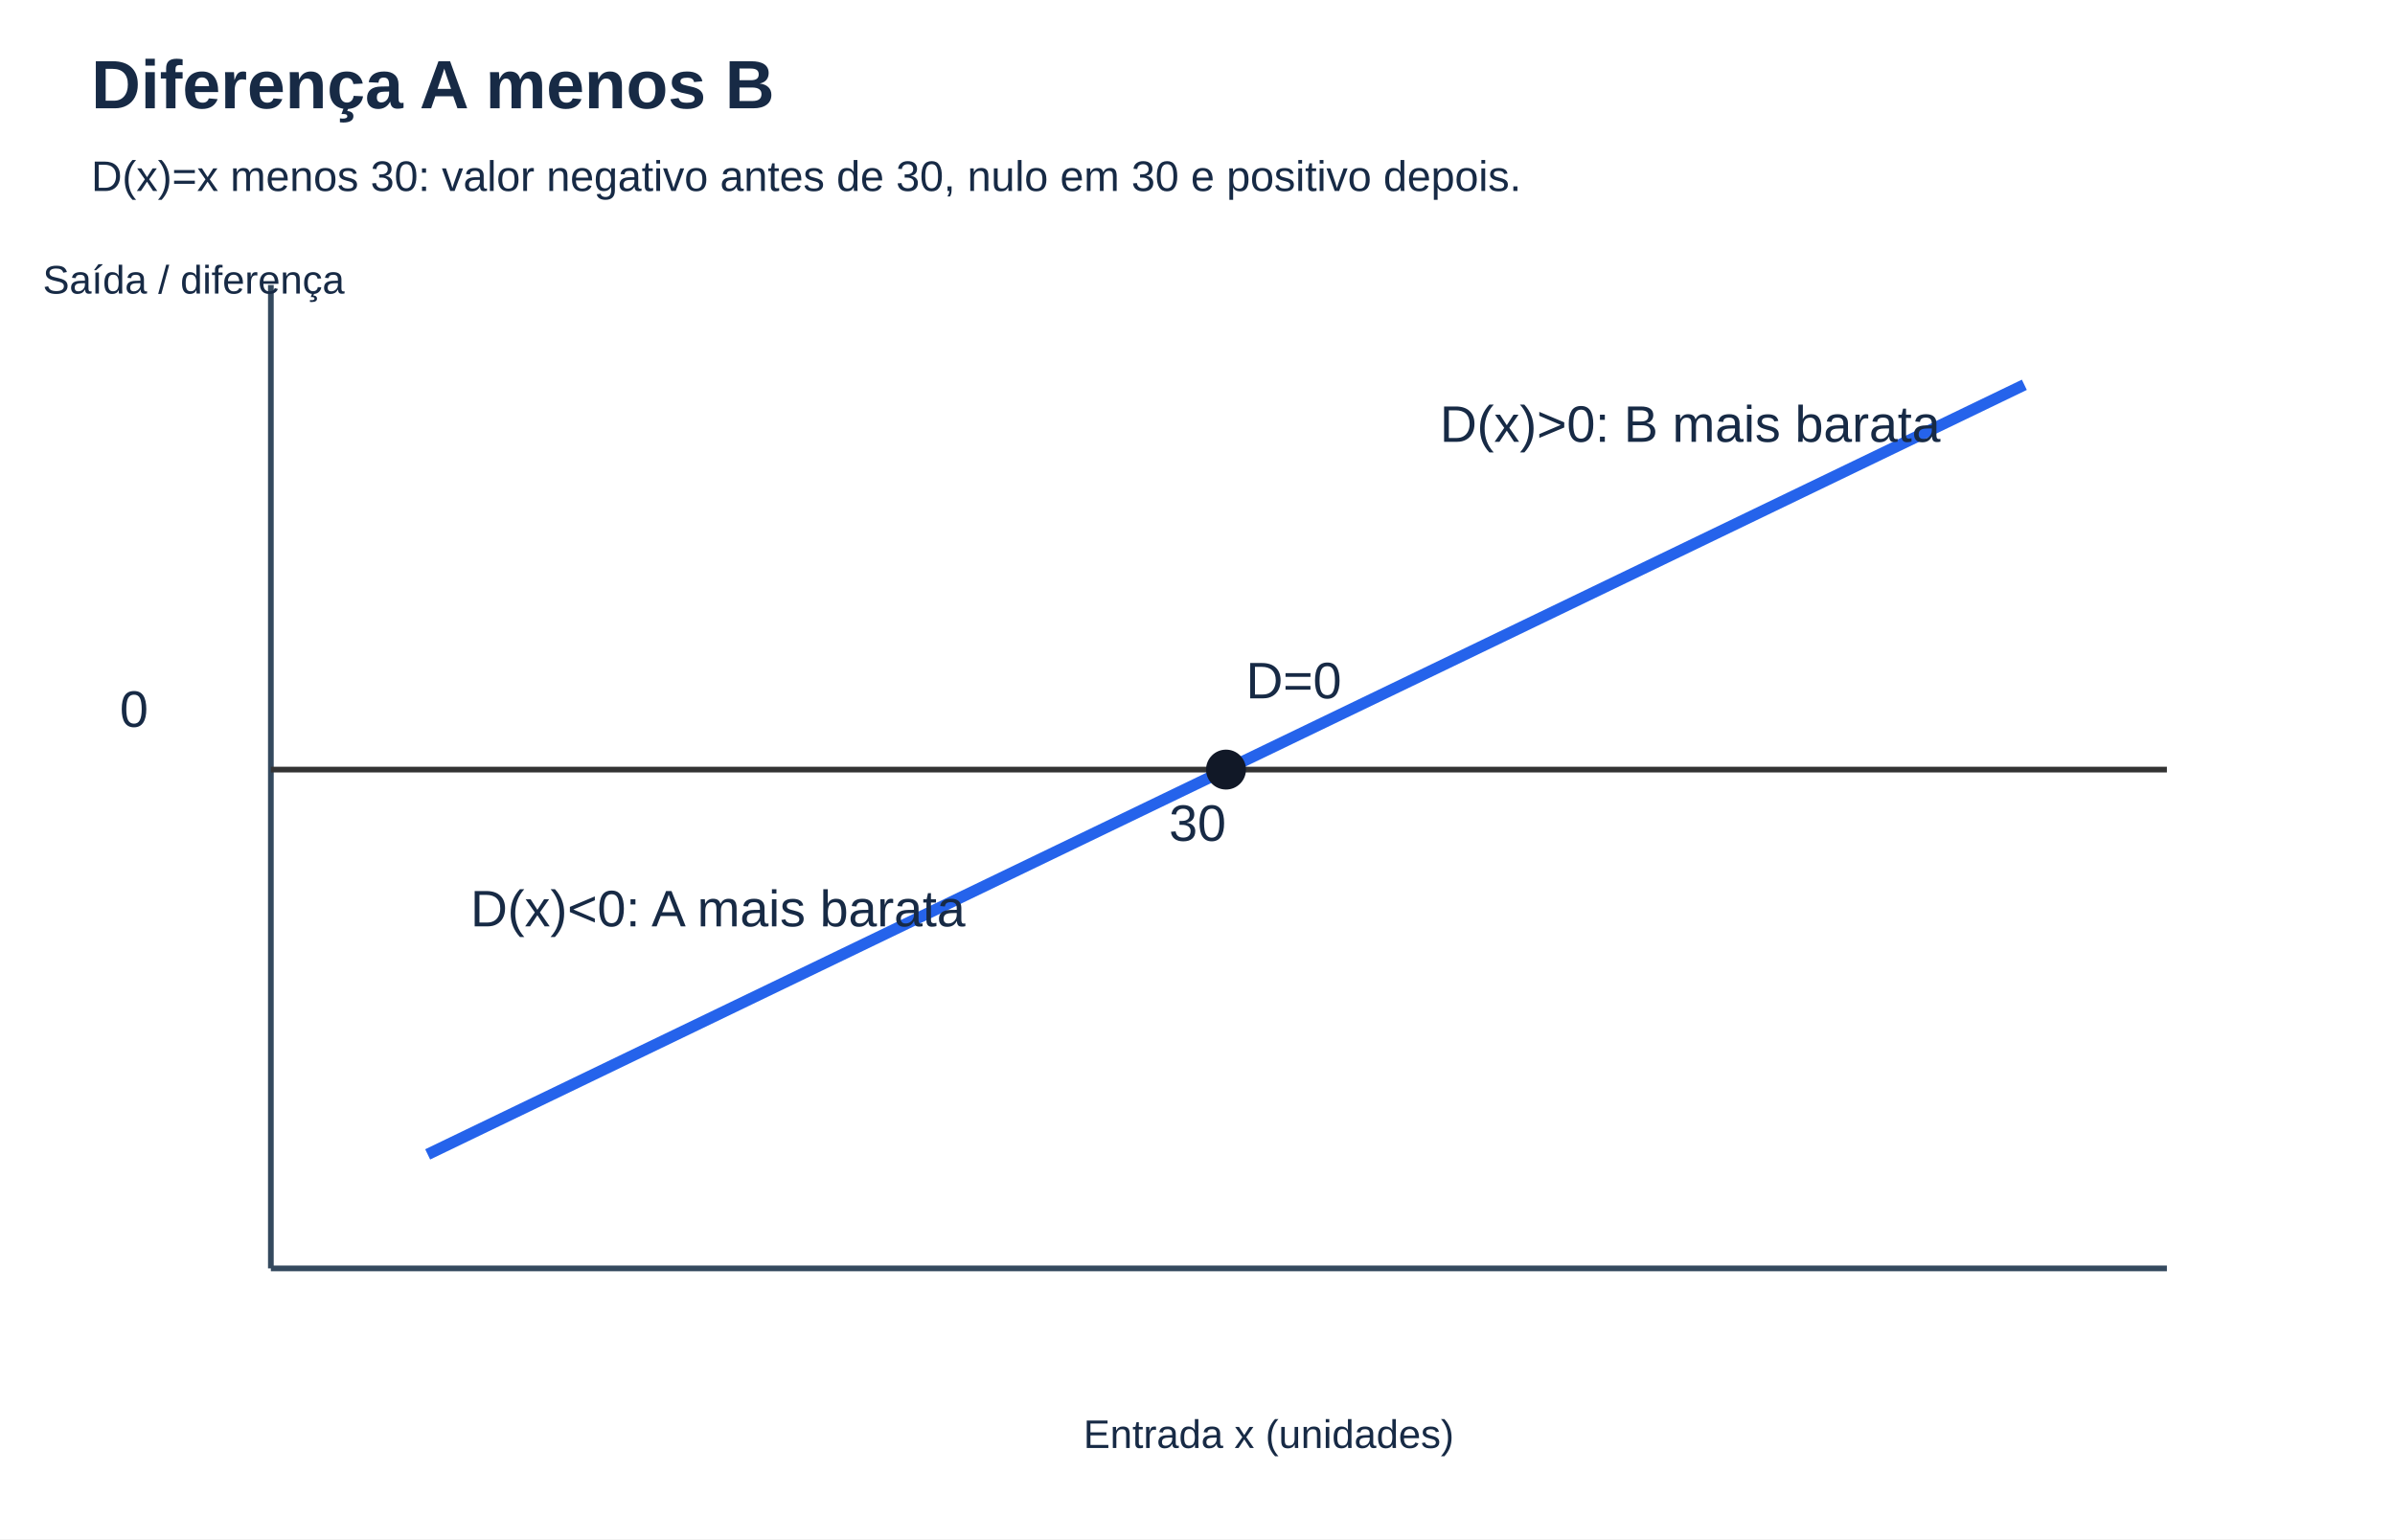
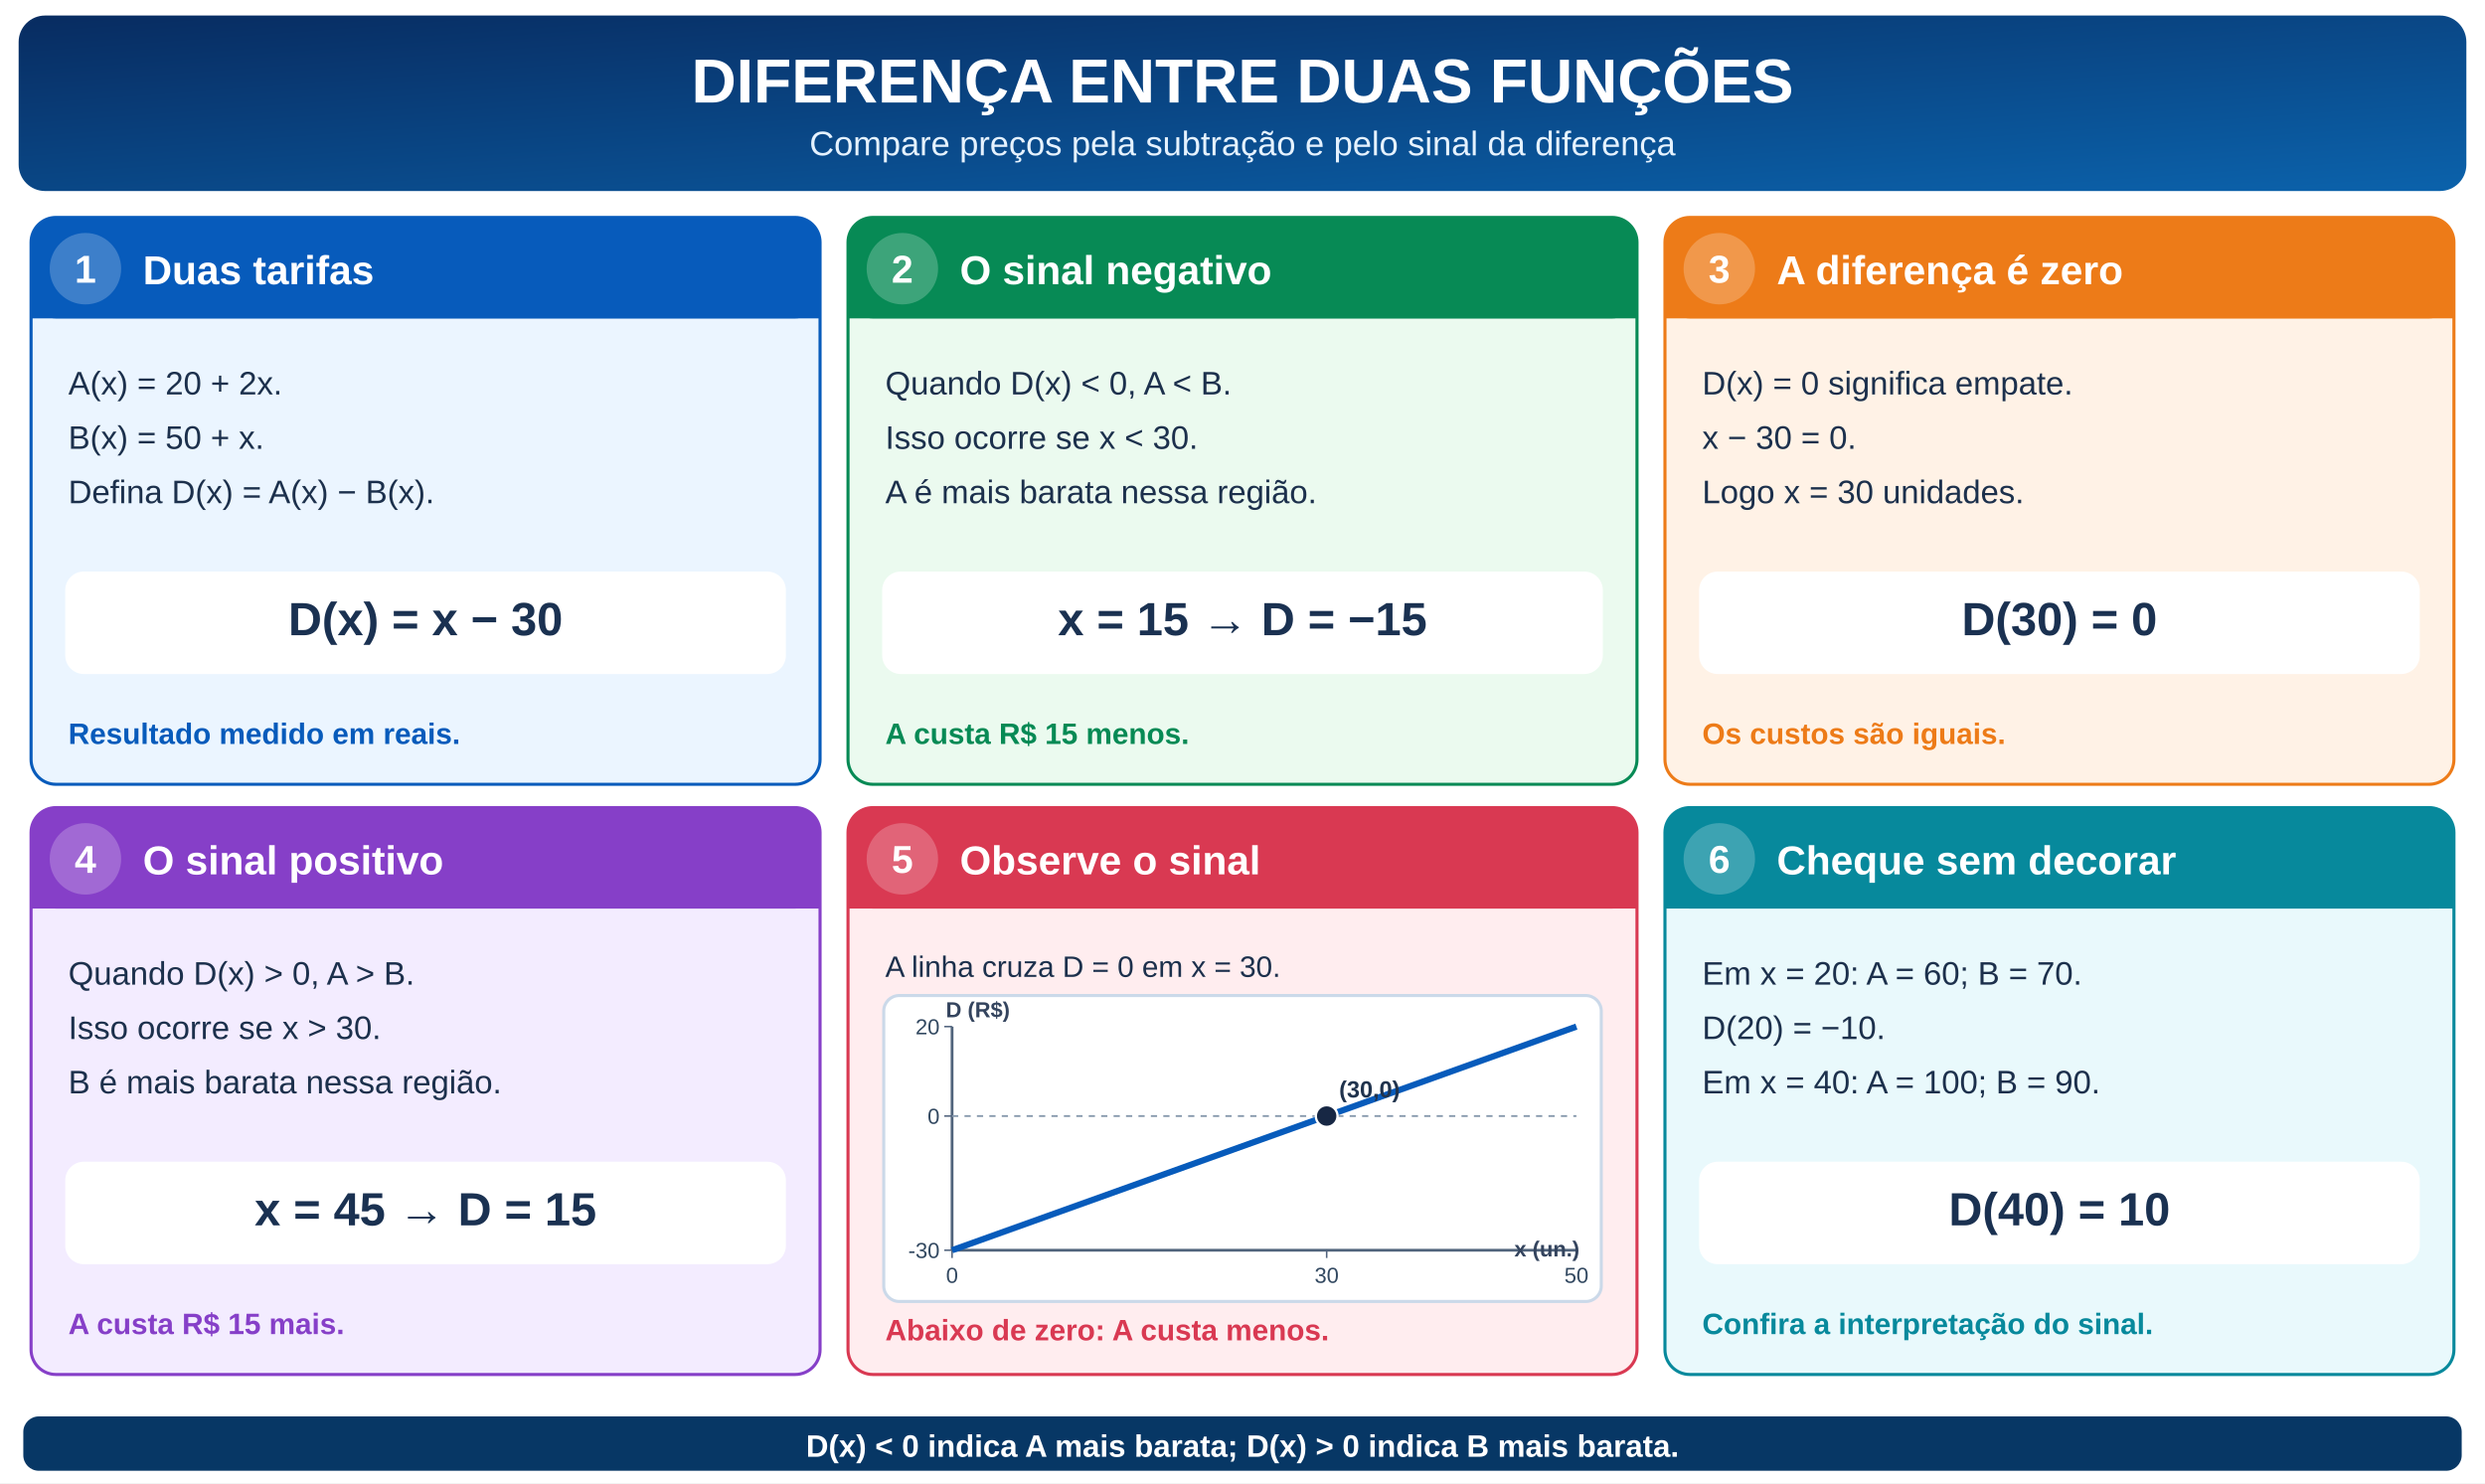
- <svg xmlns="http://www.w3.org/2000/svg" role="img" aria-labelledby="title desc" viewBox="0 0 840 540" width="840" height="540">
-   <rect width="840" height="540" fill="#ffffff" />
-   <g font-family="Arial, sans-serif" fill="#172a45">
-     <text x="32" y="38" font-size="24" font-weight="bold">Diferença A menos B</text>
-     <text x="32" y="67" font-size="15">D(x)=x menos 30: valor negativo antes de 30, nulo em 30 e positivo depois.</text>
-   </g>
-   <g stroke="#34495e" stroke-width="2">
-     <line x1="95" y1="445" x2="760" y2="445" />
-     <line x1="95" y1="445" x2="95" y2="100" />
-   </g>
-   <path d="M150 405 L710 135" stroke="#2563eb" stroke-width="4" fill="none" />
-   <line x1="95" y1="270" x2="760" y2="270" stroke="#333" stroke-width="2" />
-   <circle cx="430" cy="270" r="7" fill="#111827" />
-   <g font-family="Arial" font-size="18" fill="#172a45">
-     <text x="410" y="295">30</text>
-     <text x="165" y="325">D(x)&lt;0: A mais barata</text>
-     <text x="505" y="155">D(x)&gt;0: B mais barata</text>
-     <text x="437" y="245">D=0</text>
-     <text x="42" y="255">0</text>
-   </g>
-   <g font-family="Arial, sans-serif" fill="#172a45" font-size="14">
-     <text x="380" y="508">Entrada x (unidades)</text>
-     <text x="15" y="103">Saída / diferença</text>
-   </g>
+ <svg xmlns="http://www.w3.org/2000/svg" viewBox="0 0 1600 955" role="img" aria-labelledby="title desc">
+   <rect x="0" y="0" width="1600" height="955" rx="0" fill="#fff" />
+   <defs>
+     <linearGradient id="blue" x1="0" y1="0" x2="1" y2="1">
+       <stop offset="0" stop-color="#082c61" />
+       <stop offset="1" stop-color="#0b62ab" />
+     </linearGradient>
+   </defs>
+   <rect x="12" y="10" width="1576" height="113" rx="17" fill="url(#blue)" />
+   <text x="800" y="66" text-anchor="middle" font-family="Arial,DejaVu Sans,sans-serif" font-size="40" font-weight="700" fill="#fff">DIFERENÇA ENTRE DUAS FUNÇÕES</text>
+   <text x="800" y="100" text-anchor="middle" font-family="Arial,DejaVu Sans,sans-serif" font-size="22" font-weight="400" fill="#e5f2ff">Compare preços pela subtração e pelo sinal da diferença</text>
+   <rect x="20" y="140" width="508" height="365" rx="16" fill="#ebf5ff" stroke="#075bbb" stroke-width="2" />
+   <rect x="20" y="140" width="508" height="65" rx="16" fill="#075bbb" />
+   <rect x="20" y="189" width="508" height="16" rx="0" fill="#075bbb" />
+   <circle cx="55" cy="173" r="23" fill="#fff" opacity=".22" />
+   <text x="55" y="182" text-anchor="middle" font-family="Arial,DejaVu Sans,sans-serif" font-size="25" font-weight="700" fill="#fff">1</text>
+   <text x="92" y="183" text-anchor="start" font-family="Arial,DejaVu Sans,sans-serif" font-size="26" font-weight="700" fill="#fff">Duas tarifas</text>
+   <text x="44" y="254" text-anchor="start" font-family="Arial,DejaVu Sans,sans-serif" font-size="21" font-weight="400" fill="#1c304c">A(x) = 20 + 2x.</text>
+   <text x="44" y="289" text-anchor="start" font-family="Arial,DejaVu Sans,sans-serif" font-size="21" font-weight="400" fill="#1c304c">B(x) = 50 + x.</text>
+   <text x="44" y="324" text-anchor="start" font-family="Arial,DejaVu Sans,sans-serif" font-size="21" font-weight="400" fill="#1c304c">Defina D(x) = A(x) − B(x).</text>
+   <rect x="42" y="368" width="464" height="66" rx="12" fill="#fff" />
+   <text x="274" y="409" text-anchor="middle" font-family="Arial,DejaVu Sans,sans-serif" font-size="30" font-weight="700" fill="#1a3151">D(x) = x − 30</text>
+   <text x="44" y="479" text-anchor="start" font-family="Arial,DejaVu Sans,sans-serif" font-size="19" font-weight="700" fill="#075bbb">Resultado medido em reais.</text>
+   <rect x="546" y="140" width="508" height="365" rx="16" fill="#ebfaef" stroke="#078a55" stroke-width="2" />
+   <rect x="546" y="140" width="508" height="65" rx="16" fill="#078a55" />
+   <rect x="546" y="189" width="508" height="16" rx="0" fill="#078a55" />
+   <circle cx="581" cy="173" r="23" fill="#fff" opacity=".22" />
+   <text x="581" y="182" text-anchor="middle" font-family="Arial,DejaVu Sans,sans-serif" font-size="25" font-weight="700" fill="#fff">2</text>
+   <text x="618" y="183" text-anchor="start" font-family="Arial,DejaVu Sans,sans-serif" font-size="26" font-weight="700" fill="#fff">O sinal negativo</text>
+   <text x="570" y="254" text-anchor="start" font-family="Arial,DejaVu Sans,sans-serif" font-size="21" font-weight="400" fill="#1c304c">Quando D(x) &lt; 0, A &lt; B.</text>
+   <text x="570" y="289" text-anchor="start" font-family="Arial,DejaVu Sans,sans-serif" font-size="21" font-weight="400" fill="#1c304c">Isso ocorre se x &lt; 30.</text>
+   <text x="570" y="324" text-anchor="start" font-family="Arial,DejaVu Sans,sans-serif" font-size="21" font-weight="400" fill="#1c304c">A é mais barata nessa região.</text>
+   <rect x="568" y="368" width="464" height="66" rx="12" fill="#fff" />
+   <text x="800" y="409" text-anchor="middle" font-family="Arial,DejaVu Sans,sans-serif" font-size="30" font-weight="700" fill="#1a3151">x = 15 → D = −15</text>
+   <text x="570" y="479" text-anchor="start" font-family="Arial,DejaVu Sans,sans-serif" font-size="19" font-weight="700" fill="#078a55">A custa R$ 15 menos.</text>
+   <rect x="1072" y="140" width="508" height="365" rx="16" fill="#fff2e6" stroke="#ed7b18" stroke-width="2" />
+   <rect x="1072" y="140" width="508" height="65" rx="16" fill="#ed7b18" />
+   <rect x="1072" y="189" width="508" height="16" rx="0" fill="#ed7b18" />
+   <circle cx="1107" cy="173" r="23" fill="#fff" opacity=".22" />
+   <text x="1107" y="182" text-anchor="middle" font-family="Arial,DejaVu Sans,sans-serif" font-size="25" font-weight="700" fill="#fff">3</text>
+   <text x="1144" y="183" text-anchor="start" font-family="Arial,DejaVu Sans,sans-serif" font-size="26" font-weight="700" fill="#fff">A diferença é zero</text>
+   <text x="1096" y="254" text-anchor="start" font-family="Arial,DejaVu Sans,sans-serif" font-size="21" font-weight="400" fill="#1c304c">D(x) = 0 significa empate.</text>
+   <text x="1096" y="289" text-anchor="start" font-family="Arial,DejaVu Sans,sans-serif" font-size="21" font-weight="400" fill="#1c304c">x − 30 = 0.</text>
+   <text x="1096" y="324" text-anchor="start" font-family="Arial,DejaVu Sans,sans-serif" font-size="21" font-weight="400" fill="#1c304c">Logo x = 30 unidades.</text>
+   <rect x="1094" y="368" width="464" height="66" rx="12" fill="#fff" />
+   <text x="1326" y="409" text-anchor="middle" font-family="Arial,DejaVu Sans,sans-serif" font-size="30" font-weight="700" fill="#1a3151">D(30) = 0</text>
+   <text x="1096" y="479" text-anchor="start" font-family="Arial,DejaVu Sans,sans-serif" font-size="19" font-weight="700" fill="#ed7b18">Os custos são iguais.</text>
+   <rect x="20" y="520" width="508" height="365" rx="16" fill="#f3ecff" stroke="#863fc8" stroke-width="2" />
+   <rect x="20" y="520" width="508" height="65" rx="16" fill="#863fc8" />
+   <rect x="20" y="569" width="508" height="16" rx="0" fill="#863fc8" />
+   <circle cx="55" cy="553" r="23" fill="#fff" opacity=".22" />
+   <text x="55" y="562" text-anchor="middle" font-family="Arial,DejaVu Sans,sans-serif" font-size="25" font-weight="700" fill="#fff">4</text>
+   <text x="92" y="563" text-anchor="start" font-family="Arial,DejaVu Sans,sans-serif" font-size="26" font-weight="700" fill="#fff">O sinal positivo</text>
+   <text x="44" y="634" text-anchor="start" font-family="Arial,DejaVu Sans,sans-serif" font-size="21" font-weight="400" fill="#1c304c">Quando D(x) &gt; 0, A &gt; B.</text>
+   <text x="44" y="669" text-anchor="start" font-family="Arial,DejaVu Sans,sans-serif" font-size="21" font-weight="400" fill="#1c304c">Isso ocorre se x &gt; 30.</text>
+   <text x="44" y="704" text-anchor="start" font-family="Arial,DejaVu Sans,sans-serif" font-size="21" font-weight="400" fill="#1c304c">B é mais barata nessa região.</text>
+   <rect x="42" y="748" width="464" height="66" rx="12" fill="#fff" />
+   <text x="274" y="789" text-anchor="middle" font-family="Arial,DejaVu Sans,sans-serif" font-size="30" font-weight="700" fill="#1a3151">x = 45 → D = 15</text>
+   <text x="44" y="859" text-anchor="start" font-family="Arial,DejaVu Sans,sans-serif" font-size="19" font-weight="700" fill="#863fc8">A custa R$ 15 mais.</text>
+   <rect x="546" y="520" width="508" height="365" rx="16" fill="#ffedef" stroke="#d93952" stroke-width="2" />
+   <rect x="546" y="520" width="508" height="65" rx="16" fill="#d93952" />
+   <rect x="546" y="569" width="508" height="16" rx="0" fill="#d93952" />
+   <circle cx="581" cy="553" r="23" fill="#fff" opacity=".22" />
+   <text x="581" y="562" text-anchor="middle" font-family="Arial,DejaVu Sans,sans-serif" font-size="25" font-weight="700" fill="#fff">5</text>
+   <text x="618" y="563" text-anchor="start" font-family="Arial,DejaVu Sans,sans-serif" font-size="26" font-weight="700" fill="#fff">Observe o sinal</text>
+   <text x="570" y="629" text-anchor="start" font-family="Arial,DejaVu Sans,sans-serif" font-size="19" font-weight="400" fill="#1c304c">A linha cruza D = 0 em x = 30.</text>
+   <rect x="569" y="641" width="462" height="197" rx="10" fill="#fff" stroke="#cbd9e9" stroke-width="2" />
+   <line x1="613" y1="661" x2="613" y2="805" stroke="#51647c" stroke-width="1.8" />
+   <line x1="613" y1="805" x2="1015" y2="805" stroke="#51647c" stroke-width="1.8" />
+   <line x1="613" y1="718.6" x2="1015" y2="718.6" stroke="#8799ad" stroke-width="1.2" stroke-dasharray="4 4" />
+   <line x1="613" y1="805" x2="613" y2="810" stroke="#52647e" stroke-width="1" />
+   <text x="613" y="826" text-anchor="middle" font-family="Arial,DejaVu Sans,sans-serif" font-size="14" font-weight="400" fill="#334961">0</text>
+   <line x1="854.2" y1="805" x2="854.2" y2="810" stroke="#52647e" stroke-width="1" />
+   <text x="854.2" y="826" text-anchor="middle" font-family="Arial,DejaVu Sans,sans-serif" font-size="14" font-weight="400" fill="#334961">30</text>
+   <line x1="1015" y1="805" x2="1015" y2="810" stroke="#52647e" stroke-width="1" />
+   <text x="1015" y="826" text-anchor="middle" font-family="Arial,DejaVu Sans,sans-serif" font-size="14" font-weight="400" fill="#334961">50</text>
+   <line x1="608" y1="805" x2="613" y2="805" stroke="#52647e" stroke-width="1" />
+   <text x="605" y="810" text-anchor="end" font-family="Arial,DejaVu Sans,sans-serif" font-size="14" font-weight="400" fill="#334961">-30</text>
+   <line x1="608" y1="718.6" x2="613" y2="718.6" stroke="#52647e" stroke-width="1" />
+   <text x="605" y="723.6" text-anchor="end" font-family="Arial,DejaVu Sans,sans-serif" font-size="14" font-weight="400" fill="#334961">0</text>
+   <line x1="608" y1="661" x2="613" y2="661" stroke="#52647e" stroke-width="1" />
+   <text x="605" y="666" text-anchor="end" font-family="Arial,DejaVu Sans,sans-serif" font-size="14" font-weight="400" fill="#334961">20</text>
+   <text x="1017" y="809" text-anchor="end" font-family="Arial,DejaVu Sans,sans-serif" font-size="14" font-weight="700" fill="#34445e">x (un.)</text>
+   <text x="609" y="655" text-anchor="start" font-family="Arial,DejaVu Sans,sans-serif" font-size="14" font-weight="700" fill="#34445e">D (R$)</text>
+   <polyline points="613.0,805.0 1015.0,661.0" fill="none" stroke="#075bbb" stroke-width="4" />
+   <circle cx="854.2" cy="718.6" r="7" fill="#172744" stroke="#fff" stroke-width="1.5" />
+   <text x="862.2" y="706.6" text-anchor="start" font-family="Arial,DejaVu Sans,sans-serif" font-size="15" font-weight="700" fill="#20334d">(30,0)</text>
+   <text x="570" y="863" text-anchor="start" font-family="Arial,DejaVu Sans,sans-serif" font-size="19" font-weight="700" fill="#d93952">Abaixo de zero: A custa menos.</text>
+   <rect x="1072" y="520" width="508" height="365" rx="16" fill="#e9f9fc" stroke="#07899c" stroke-width="2" />
+   <rect x="1072" y="520" width="508" height="65" rx="16" fill="#07899c" />
+   <rect x="1072" y="569" width="508" height="16" rx="0" fill="#07899c" />
+   <circle cx="1107" cy="553" r="23" fill="#fff" opacity=".22" />
+   <text x="1107" y="562" text-anchor="middle" font-family="Arial,DejaVu Sans,sans-serif" font-size="25" font-weight="700" fill="#fff">6</text>
+   <text x="1144" y="563" text-anchor="start" font-family="Arial,DejaVu Sans,sans-serif" font-size="26" font-weight="700" fill="#fff">Cheque sem decorar</text>
+   <text x="1096" y="634" text-anchor="start" font-family="Arial,DejaVu Sans,sans-serif" font-size="21" font-weight="400" fill="#1c304c">Em x = 20: A = 60; B = 70.</text>
+   <text x="1096" y="669" text-anchor="start" font-family="Arial,DejaVu Sans,sans-serif" font-size="21" font-weight="400" fill="#1c304c">D(20) = −10.</text>
+   <text x="1096" y="704" text-anchor="start" font-family="Arial,DejaVu Sans,sans-serif" font-size="21" font-weight="400" fill="#1c304c">Em x = 40: A = 100; B = 90.</text>
+   <rect x="1094" y="748" width="464" height="66" rx="12" fill="#fff" />
+   <text x="1326" y="789" text-anchor="middle" font-family="Arial,DejaVu Sans,sans-serif" font-size="30" font-weight="700" fill="#1a3151">D(40) = 10</text>
+   <text x="1096" y="859" text-anchor="start" font-family="Arial,DejaVu Sans,sans-serif" font-size="19" font-weight="700" fill="#07899c">Confira a interpretação do sinal.</text>
+   <rect x="15" y="912" width="1570" height="35" rx="10" fill="#073765" />
+   <text x="800" y="938" text-anchor="middle" font-family="Arial,DejaVu Sans,sans-serif" font-size="20" font-weight="700" fill="#fff">D(x) &lt; 0 indica A mais barata; D(x) &gt; 0 indica B mais barata.</text>
</svg>
